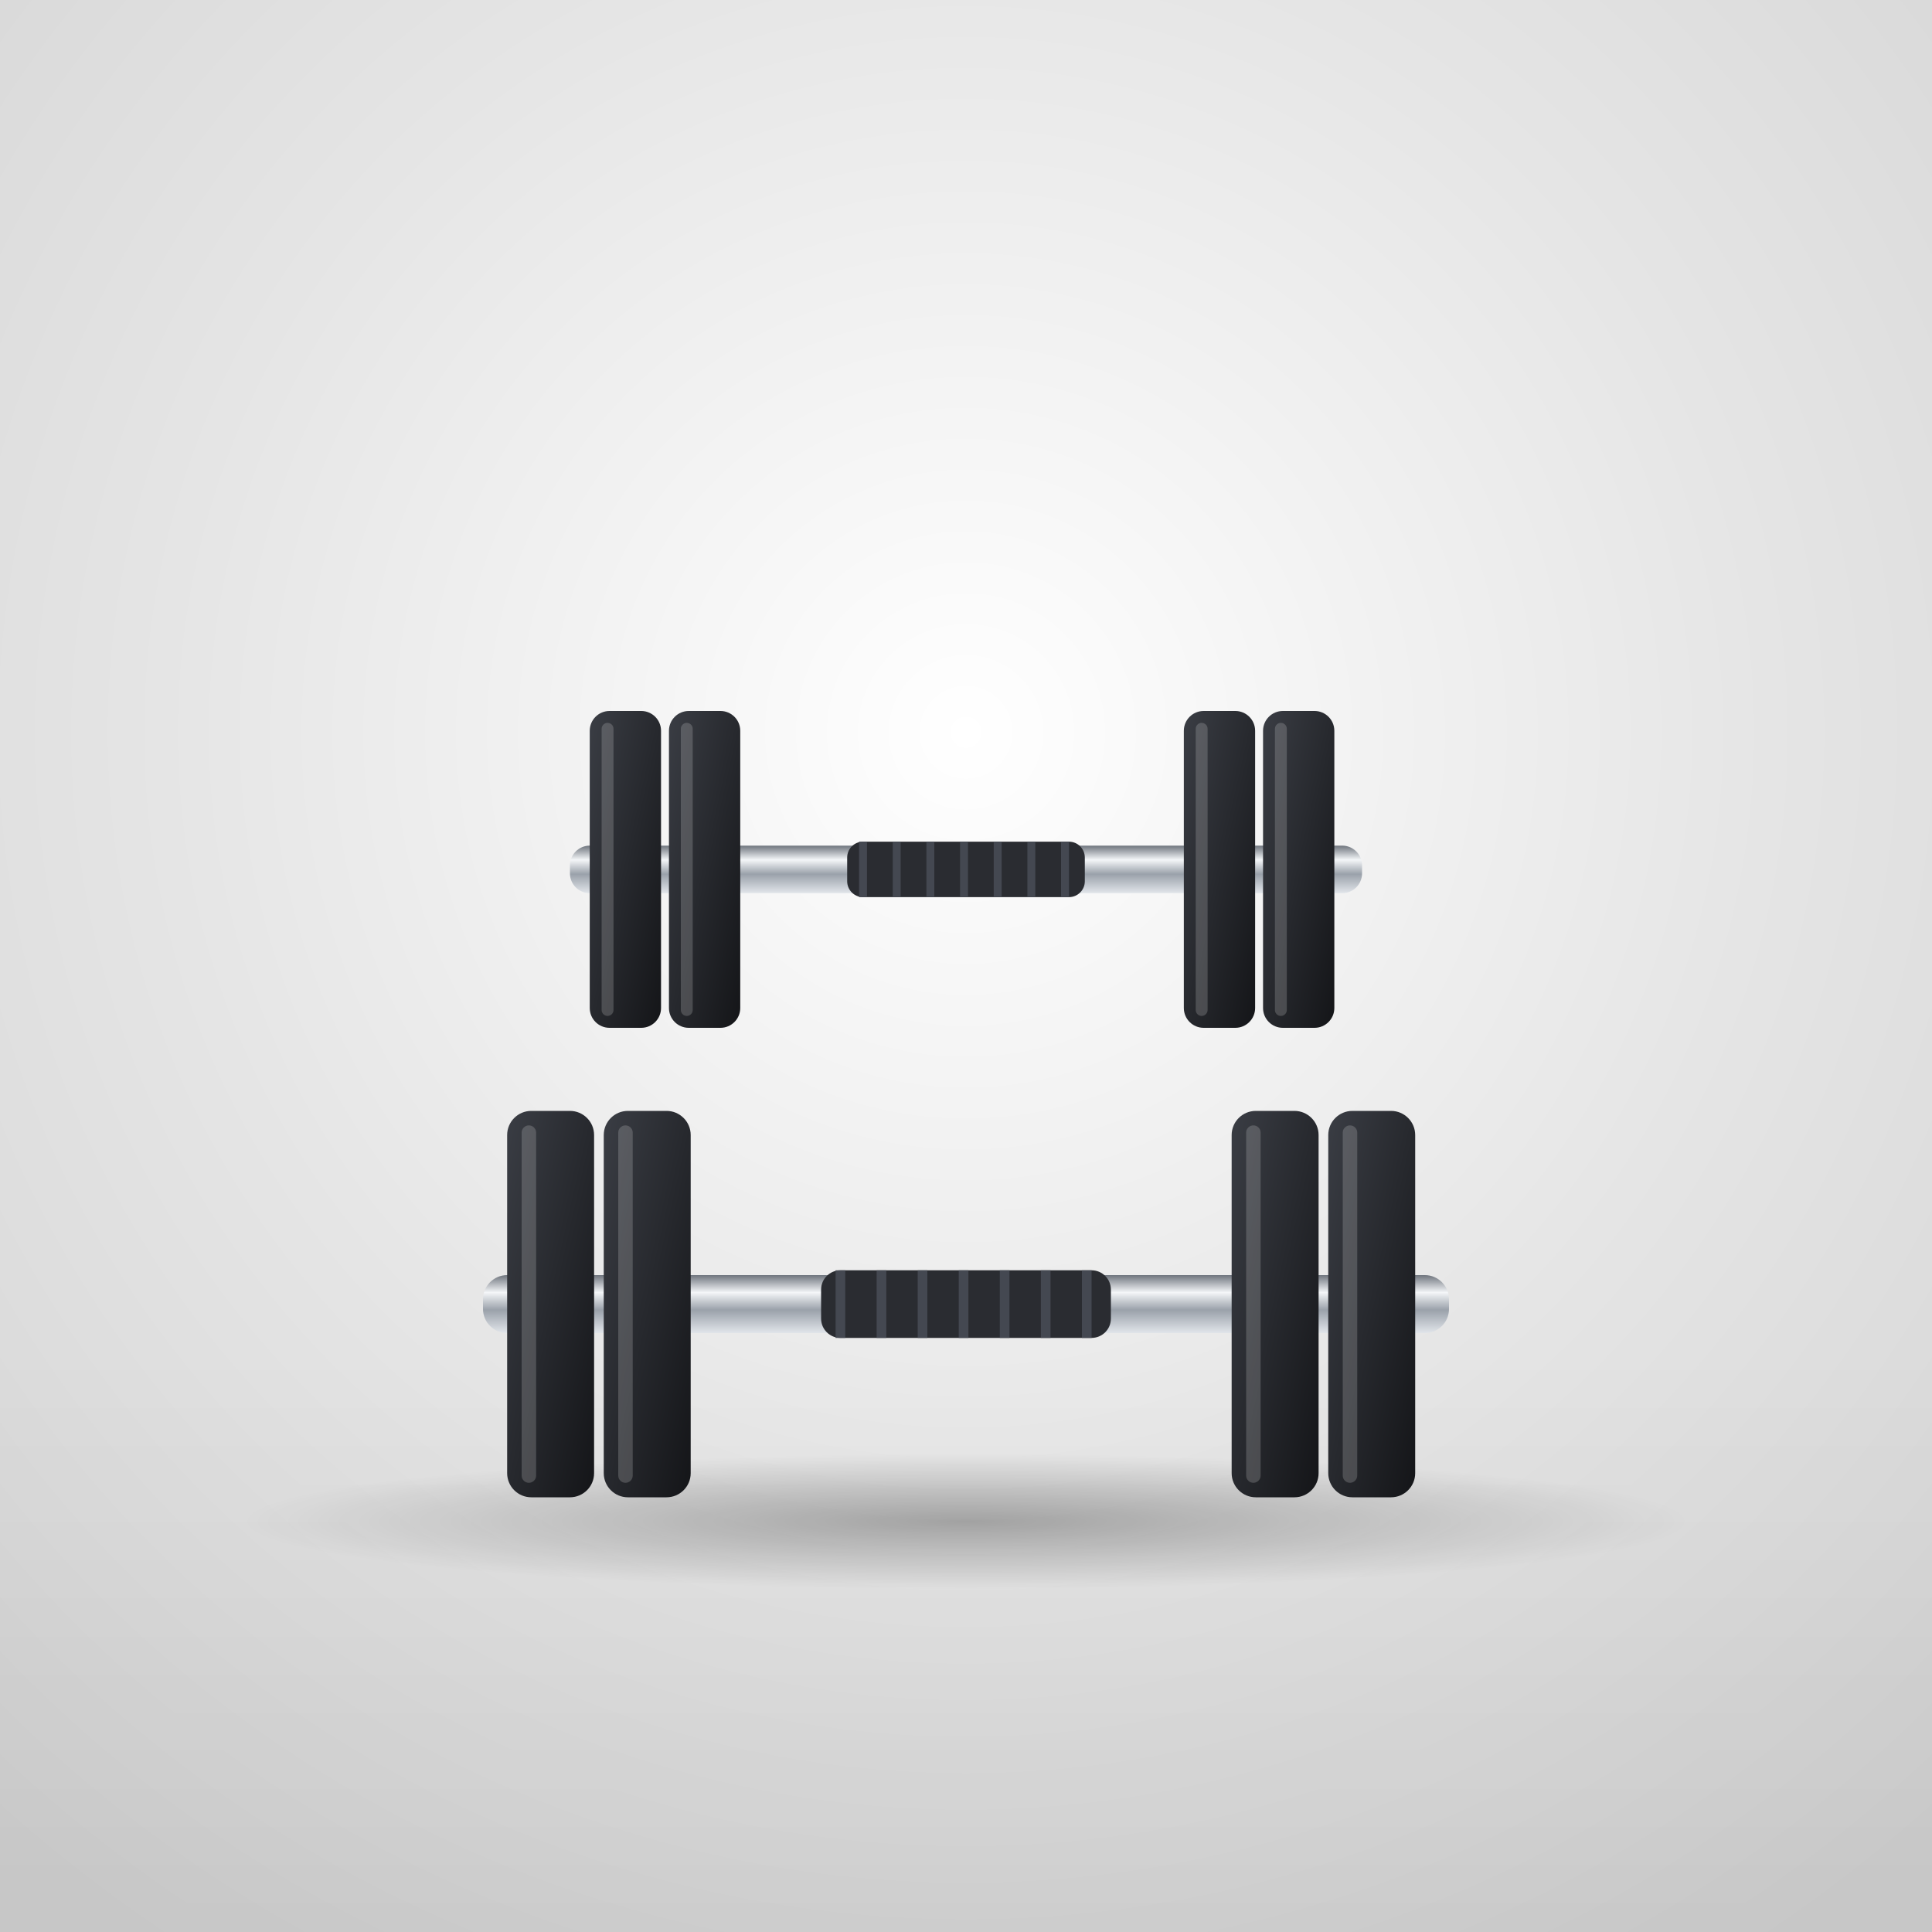
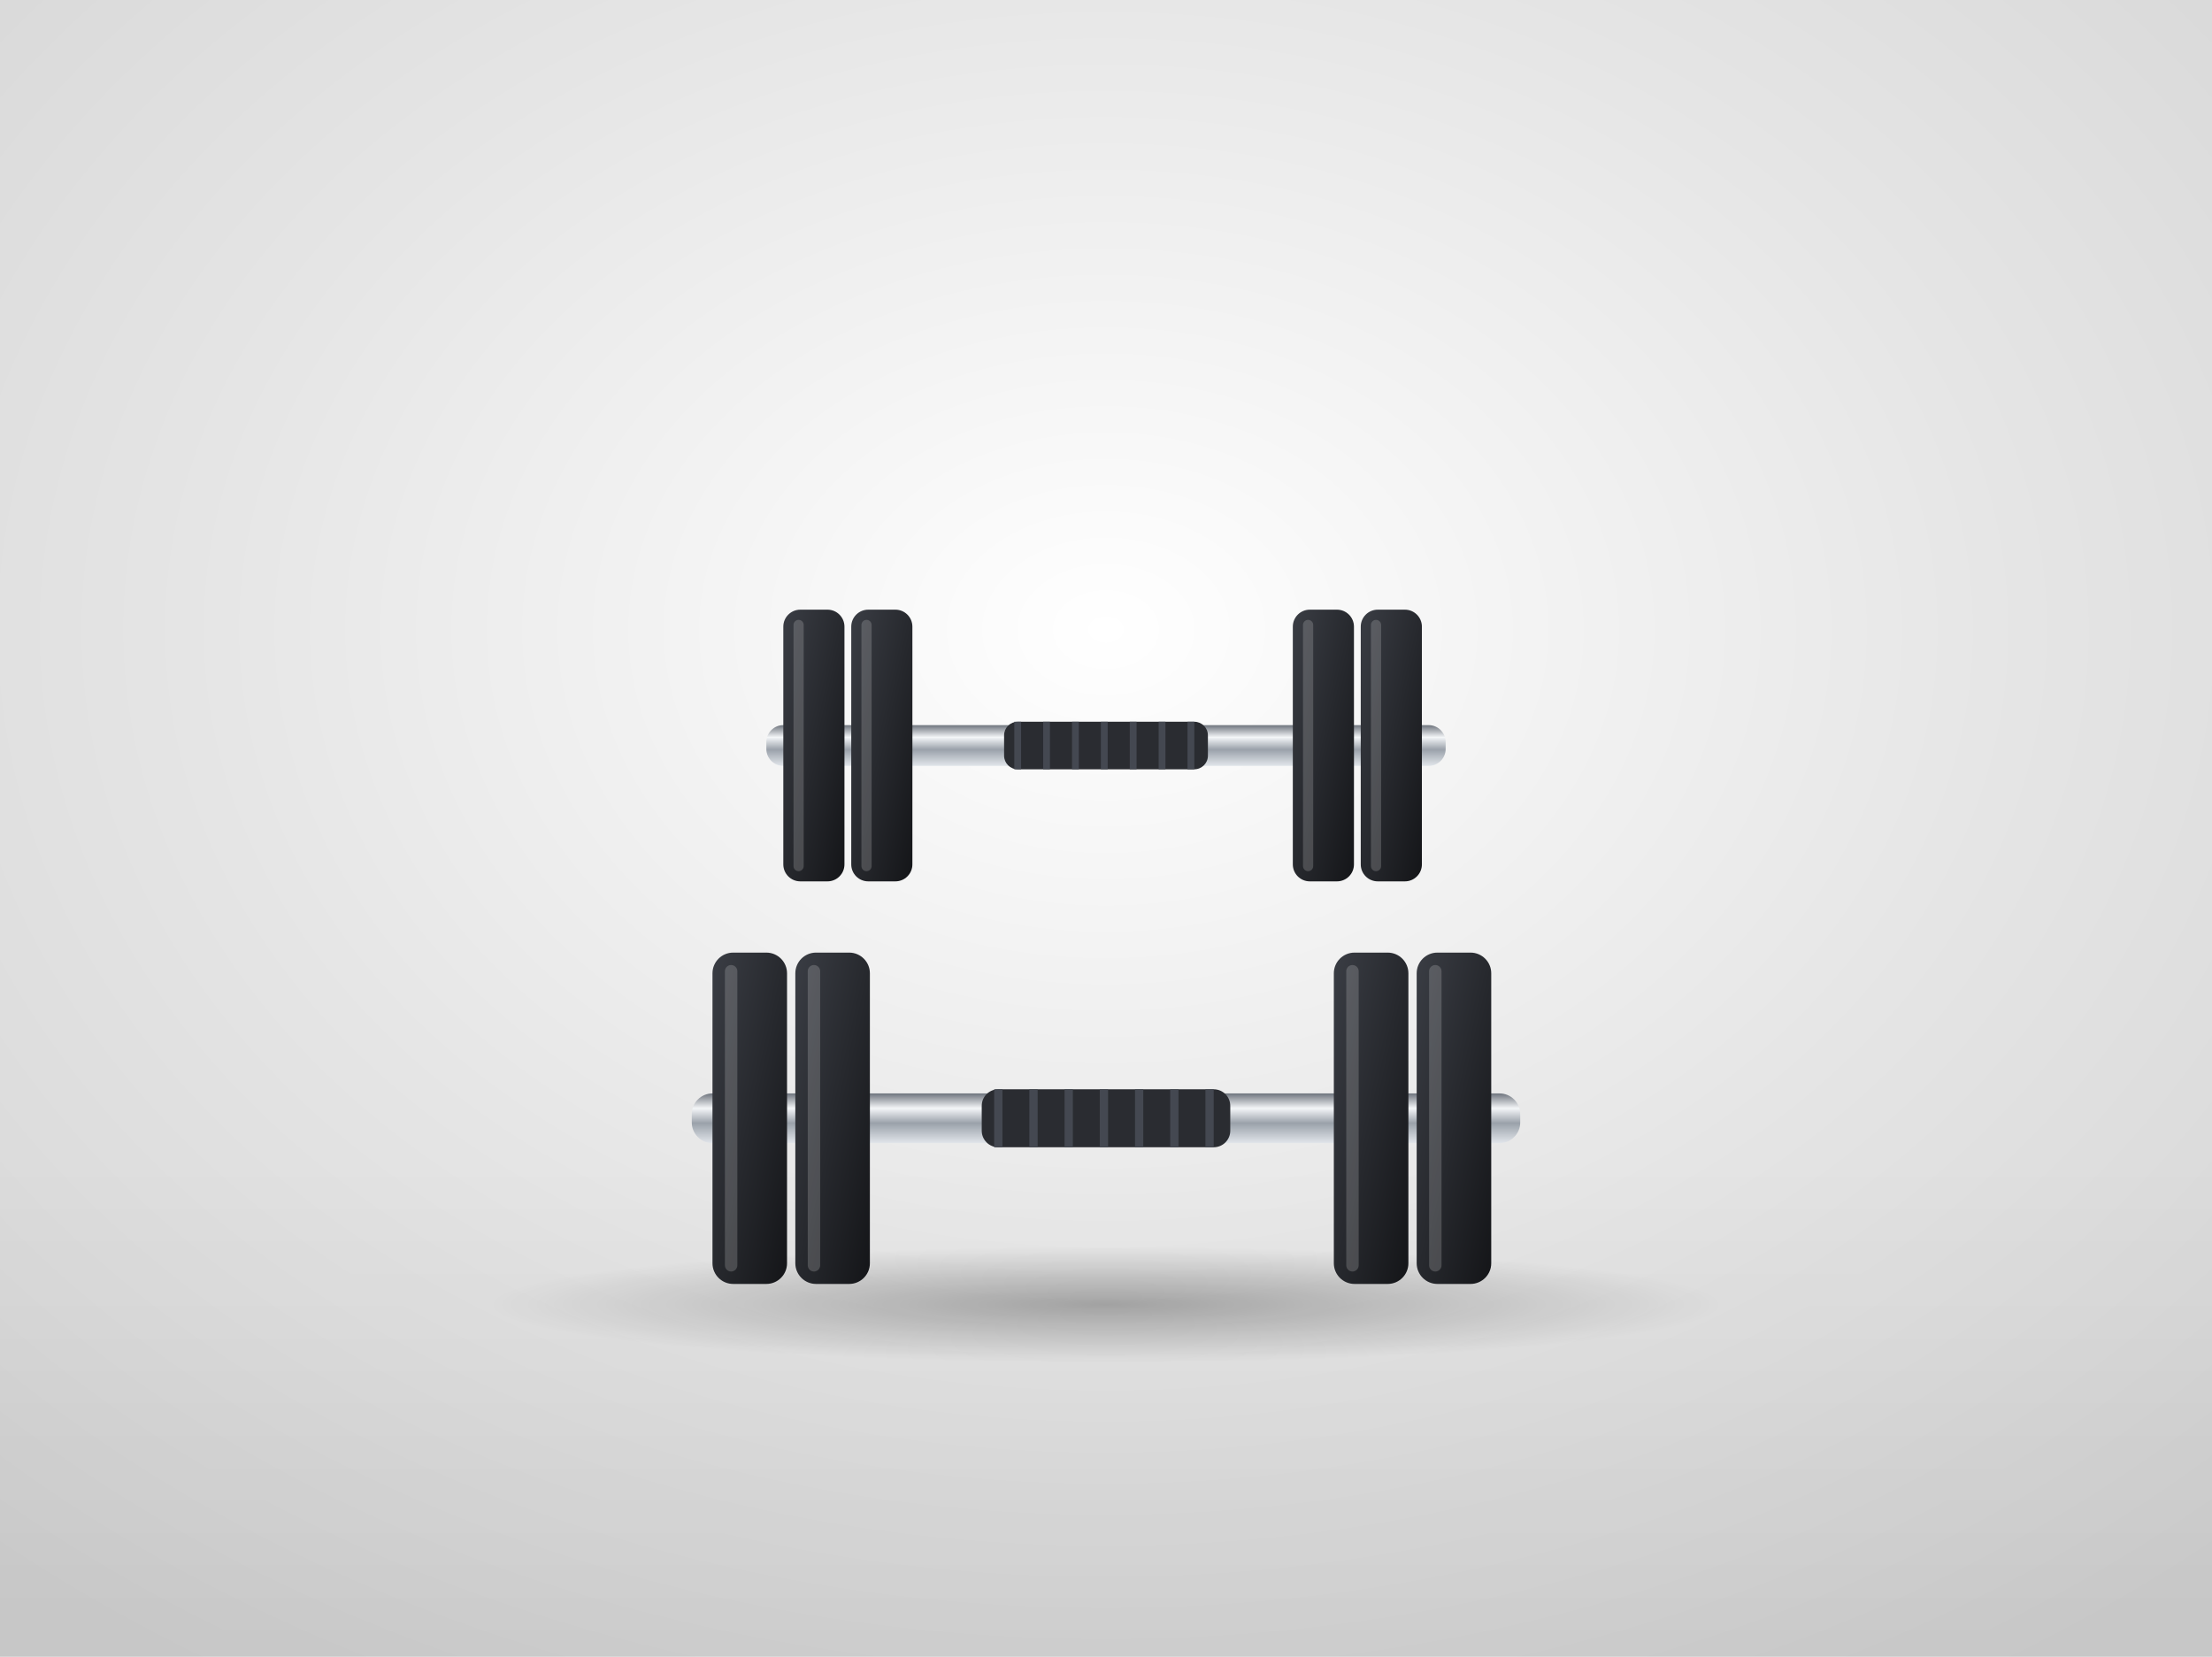
- <svg xmlns="http://www.w3.org/2000/svg" viewBox="0 0 800 800" width="800" height="800">
+ <svg xmlns="http://www.w3.org/2000/svg" viewBox="-134 0 1068 800" width="1068" height="800">
  <defs>
-     <linearGradient id="l145" x1="0" y1="0" x2="0" y2="1">
+     <linearGradient id="l146" x1="0" y1="0" x2="0" y2="1">
      <stop offset="0" stop-color="#6f757e" stop-opacity="1" />
      <stop offset="0.3" stop-color="#f4f6f8" stop-opacity="1" />
      <stop offset="0.6" stop-color="#9aa1aa" stop-opacity="1" />
      <stop offset="1" stop-color="#e1e5ea" stop-opacity="1" />
    </linearGradient>
-     <linearGradient id="l146" x1="0" y1="0" x2="1" y2="1">
+     <linearGradient id="l147" x1="0" y1="0" x2="1" y2="1">
      <stop offset="0" stop-color="#3a3d44" stop-opacity="1" />
      <stop offset="1" stop-color="#141518" stop-opacity="1" />
    </linearGradient>
-     <radialGradient id="r147" cx="0.5" cy="0.5" r="0.5">
+     <radialGradient id="r148" cx="0.5" cy="0.5" r="0.5">
      <stop offset="0" stop-color="#000" stop-opacity="0.28" />
      <stop offset="1" stop-color="#000" stop-opacity="0" />
    </radialGradient>
-     <radialGradient id="r148" cx="0.5" cy="0.38" r="0.75">
+     <radialGradient id="r149" cx="0.5" cy="0.38" r="0.75">
      <stop offset="0" stop-color="#ffffff" stop-opacity="1" />
      <stop offset="0.55" stop-color="#e5e5e5" stop-opacity="1" />
      <stop offset="1" stop-color="#d3d3d3" stop-opacity="1" />
    </radialGradient>
-     <linearGradient id="l149" x1="0" y1="0" x2="0" y2="1">
+     <linearGradient id="l150" x1="0" y1="0" x2="0" y2="1">
      <stop offset="0" stop-color="#000" stop-opacity="0" />
      <stop offset="1" stop-color="#000" stop-opacity="0.06" />
    </linearGradient>
  </defs>
-   <rect width="800" height="800" fill="url(#r148)" />
-   <rect y="560" width="800" height="240" fill="url(#l149)" />
-   <ellipse cx="400" cy="630" rx="300" ry="28" fill="url(#r147)" />
+   <rect x="-134" width="1068" height="800" fill="url(#r149)" />
+   <rect x="-134" y="560" width="1068" height="240" fill="url(#l150)" />
+   <ellipse cx="400" cy="630" rx="300" ry="28" fill="url(#r148)" />
  <g transform="translate(400 540) scale(1)">
-     <rect x="-200" y="-12" width="400" height="24" rx="10" fill="url(#l145)" />
-     <rect x="-190" y="-80" width="36" height="160" rx="10" fill="url(#l146)" />
+     <rect x="-200" y="-12" width="400" height="24" rx="10" fill="url(#l146)" />
+     <rect x="-190" y="-80" width="36" height="160" rx="10" fill="url(#l147)" />
    <rect x="-184" y="-74" width="6" height="148" rx="3" fill="#fff" opacity=".18" />
-     <rect x="-150" y="-80" width="36" height="160" rx="10" fill="url(#l146)" />
+     <rect x="-150" y="-80" width="36" height="160" rx="10" fill="url(#l147)" />
    <rect x="-144" y="-74" width="6" height="148" rx="3" fill="#fff" opacity=".18" />
-     <rect x="110" y="-80" width="36" height="160" rx="10" fill="url(#l146)" />
+     <rect x="110" y="-80" width="36" height="160" rx="10" fill="url(#l147)" />
    <rect x="116" y="-74" width="6" height="148" rx="3" fill="#fff" opacity=".18" />
-     <rect x="150" y="-80" width="36" height="160" rx="10" fill="url(#l146)" />
+     <rect x="150" y="-80" width="36" height="160" rx="10" fill="url(#l147)" />
    <rect x="156" y="-74" width="6" height="148" rx="3" fill="#fff" opacity=".18" />
    <rect x="-60" y="-14" width="120" height="28" rx="8" fill="#2a2c31" />
    <rect x="-54" y="-14" width="4" height="28" fill="#444851" />
    <rect x="-37" y="-14" width="4" height="28" fill="#444851" />
    <rect x="-20" y="-14" width="4" height="28" fill="#444851" />
    <rect x="-3" y="-14" width="4" height="28" fill="#444851" />
    <rect x="14" y="-14" width="4" height="28" fill="#444851" />
    <rect x="31" y="-14" width="4" height="28" fill="#444851" />
    <rect x="48" y="-14" width="4" height="28" fill="#444851" />
  </g>
  <g transform="translate(400 360) scale(0.82)">
-     <rect x="-200" y="-12" width="400" height="24" rx="10" fill="url(#l145)" />
-     <rect x="-190" y="-80" width="36" height="160" rx="10" fill="url(#l146)" />
+     <rect x="-200" y="-12" width="400" height="24" rx="10" fill="url(#l146)" />
+     <rect x="-190" y="-80" width="36" height="160" rx="10" fill="url(#l147)" />
    <rect x="-184" y="-74" width="6" height="148" rx="3" fill="#fff" opacity=".18" />
-     <rect x="-150" y="-80" width="36" height="160" rx="10" fill="url(#l146)" />
+     <rect x="-150" y="-80" width="36" height="160" rx="10" fill="url(#l147)" />
    <rect x="-144" y="-74" width="6" height="148" rx="3" fill="#fff" opacity=".18" />
-     <rect x="110" y="-80" width="36" height="160" rx="10" fill="url(#l146)" />
+     <rect x="110" y="-80" width="36" height="160" rx="10" fill="url(#l147)" />
    <rect x="116" y="-74" width="6" height="148" rx="3" fill="#fff" opacity=".18" />
-     <rect x="150" y="-80" width="36" height="160" rx="10" fill="url(#l146)" />
+     <rect x="150" y="-80" width="36" height="160" rx="10" fill="url(#l147)" />
    <rect x="156" y="-74" width="6" height="148" rx="3" fill="#fff" opacity=".18" />
    <rect x="-60" y="-14" width="120" height="28" rx="8" fill="#2a2c31" />
    <rect x="-54" y="-14" width="4" height="28" fill="#444851" />
    <rect x="-37" y="-14" width="4" height="28" fill="#444851" />
    <rect x="-20" y="-14" width="4" height="28" fill="#444851" />
    <rect x="-3" y="-14" width="4" height="28" fill="#444851" />
    <rect x="14" y="-14" width="4" height="28" fill="#444851" />
    <rect x="31" y="-14" width="4" height="28" fill="#444851" />
    <rect x="48" y="-14" width="4" height="28" fill="#444851" />
  </g>
</svg>
